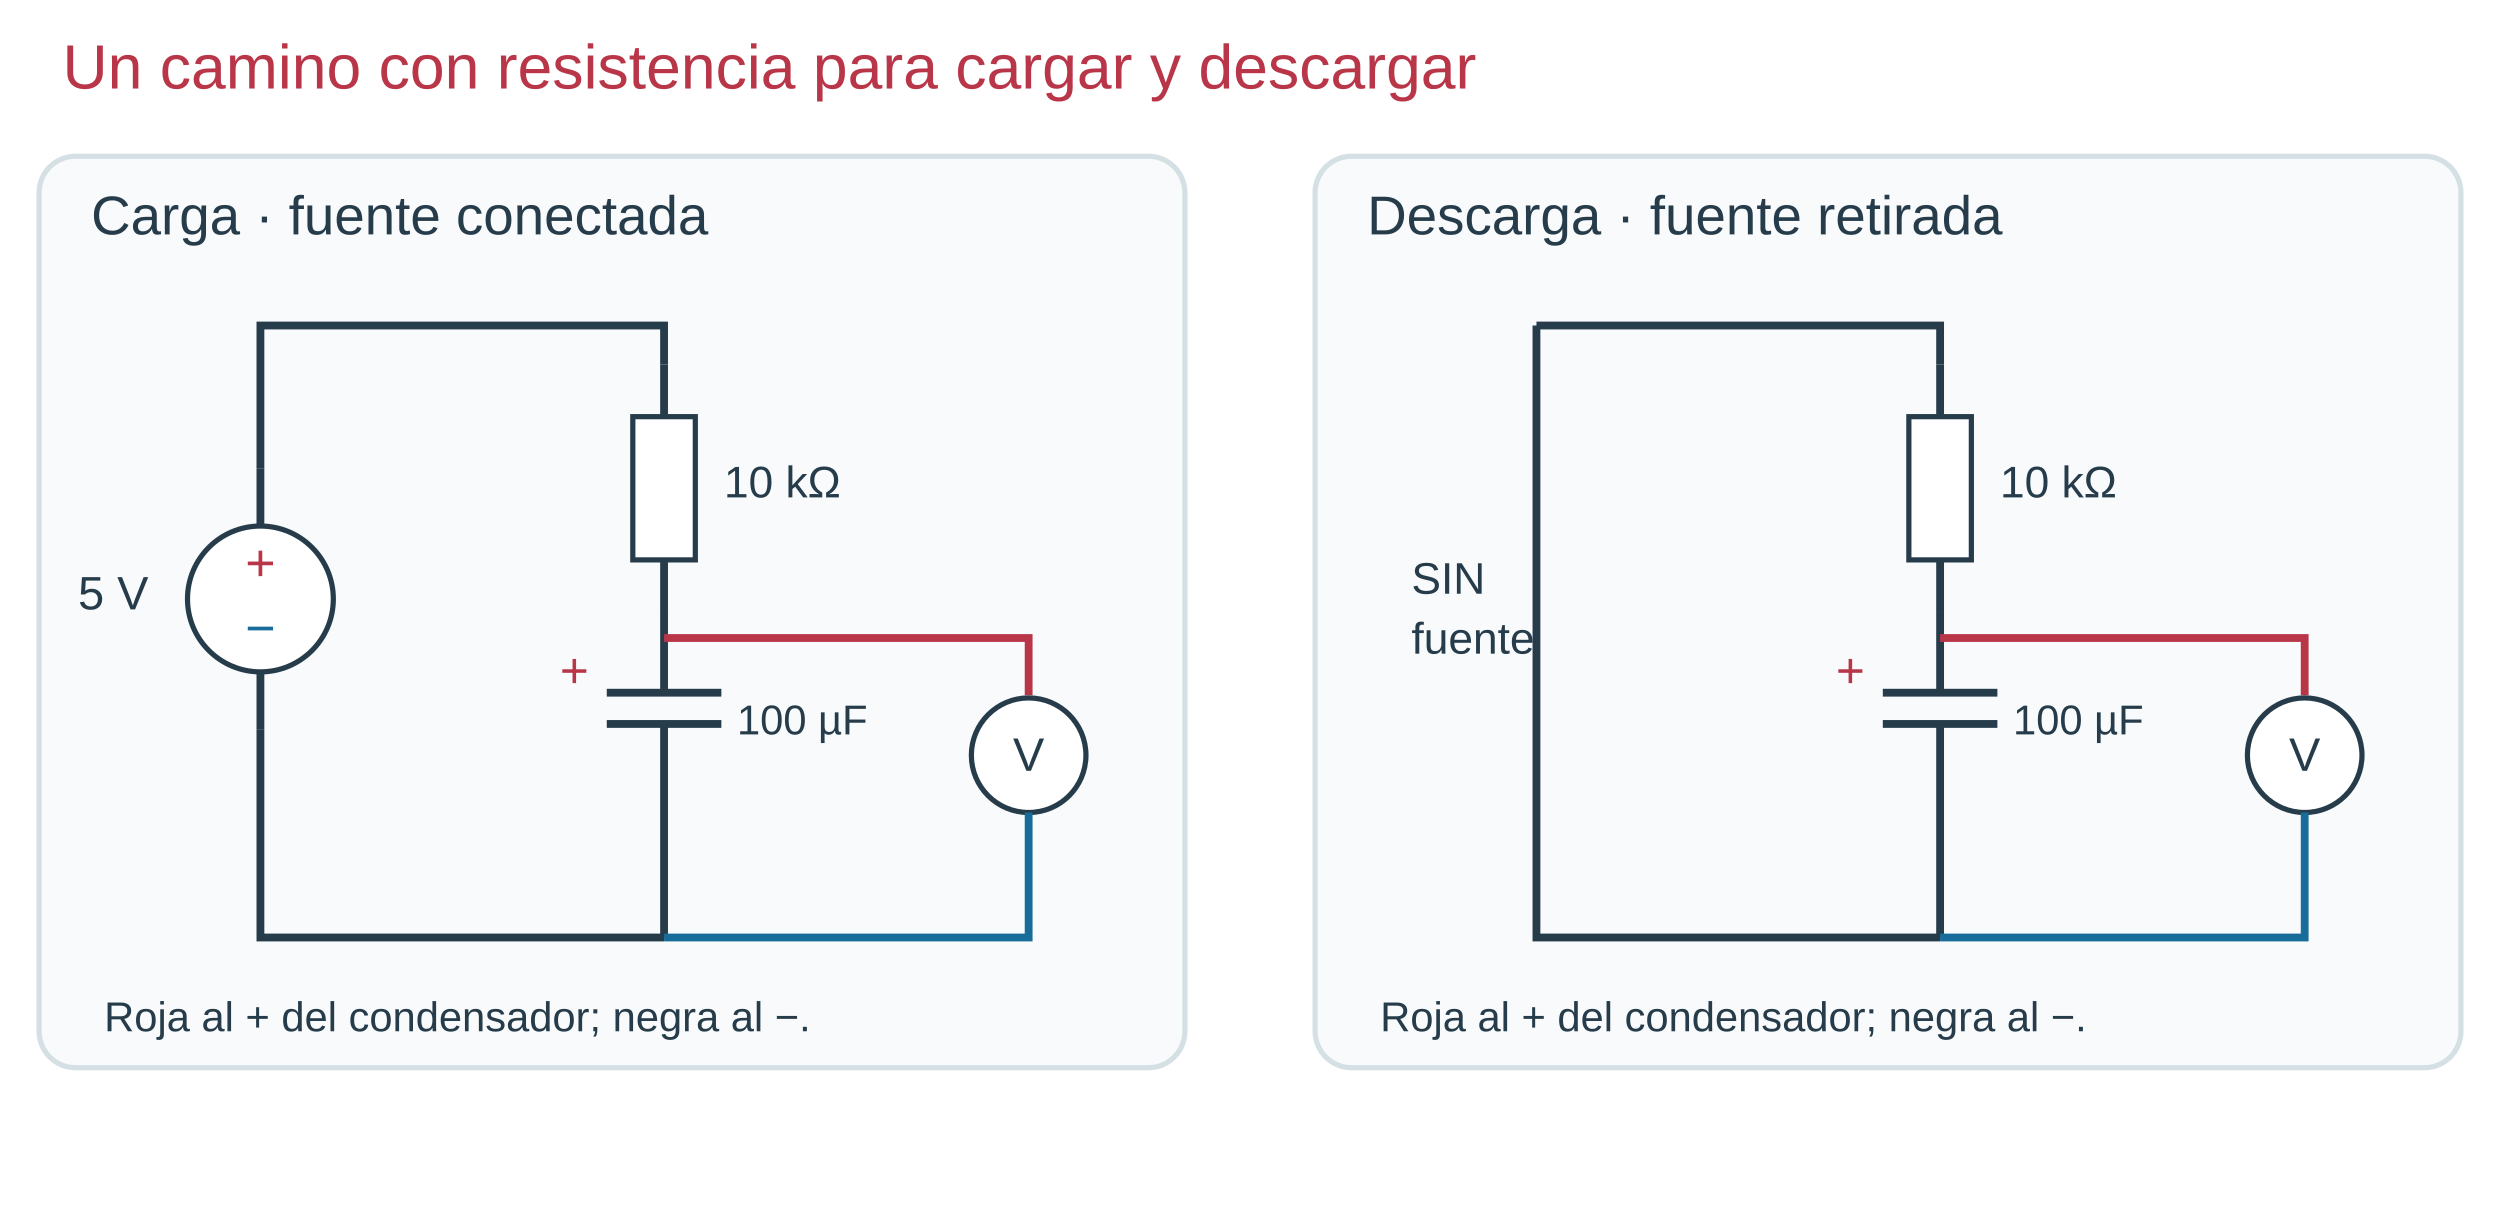
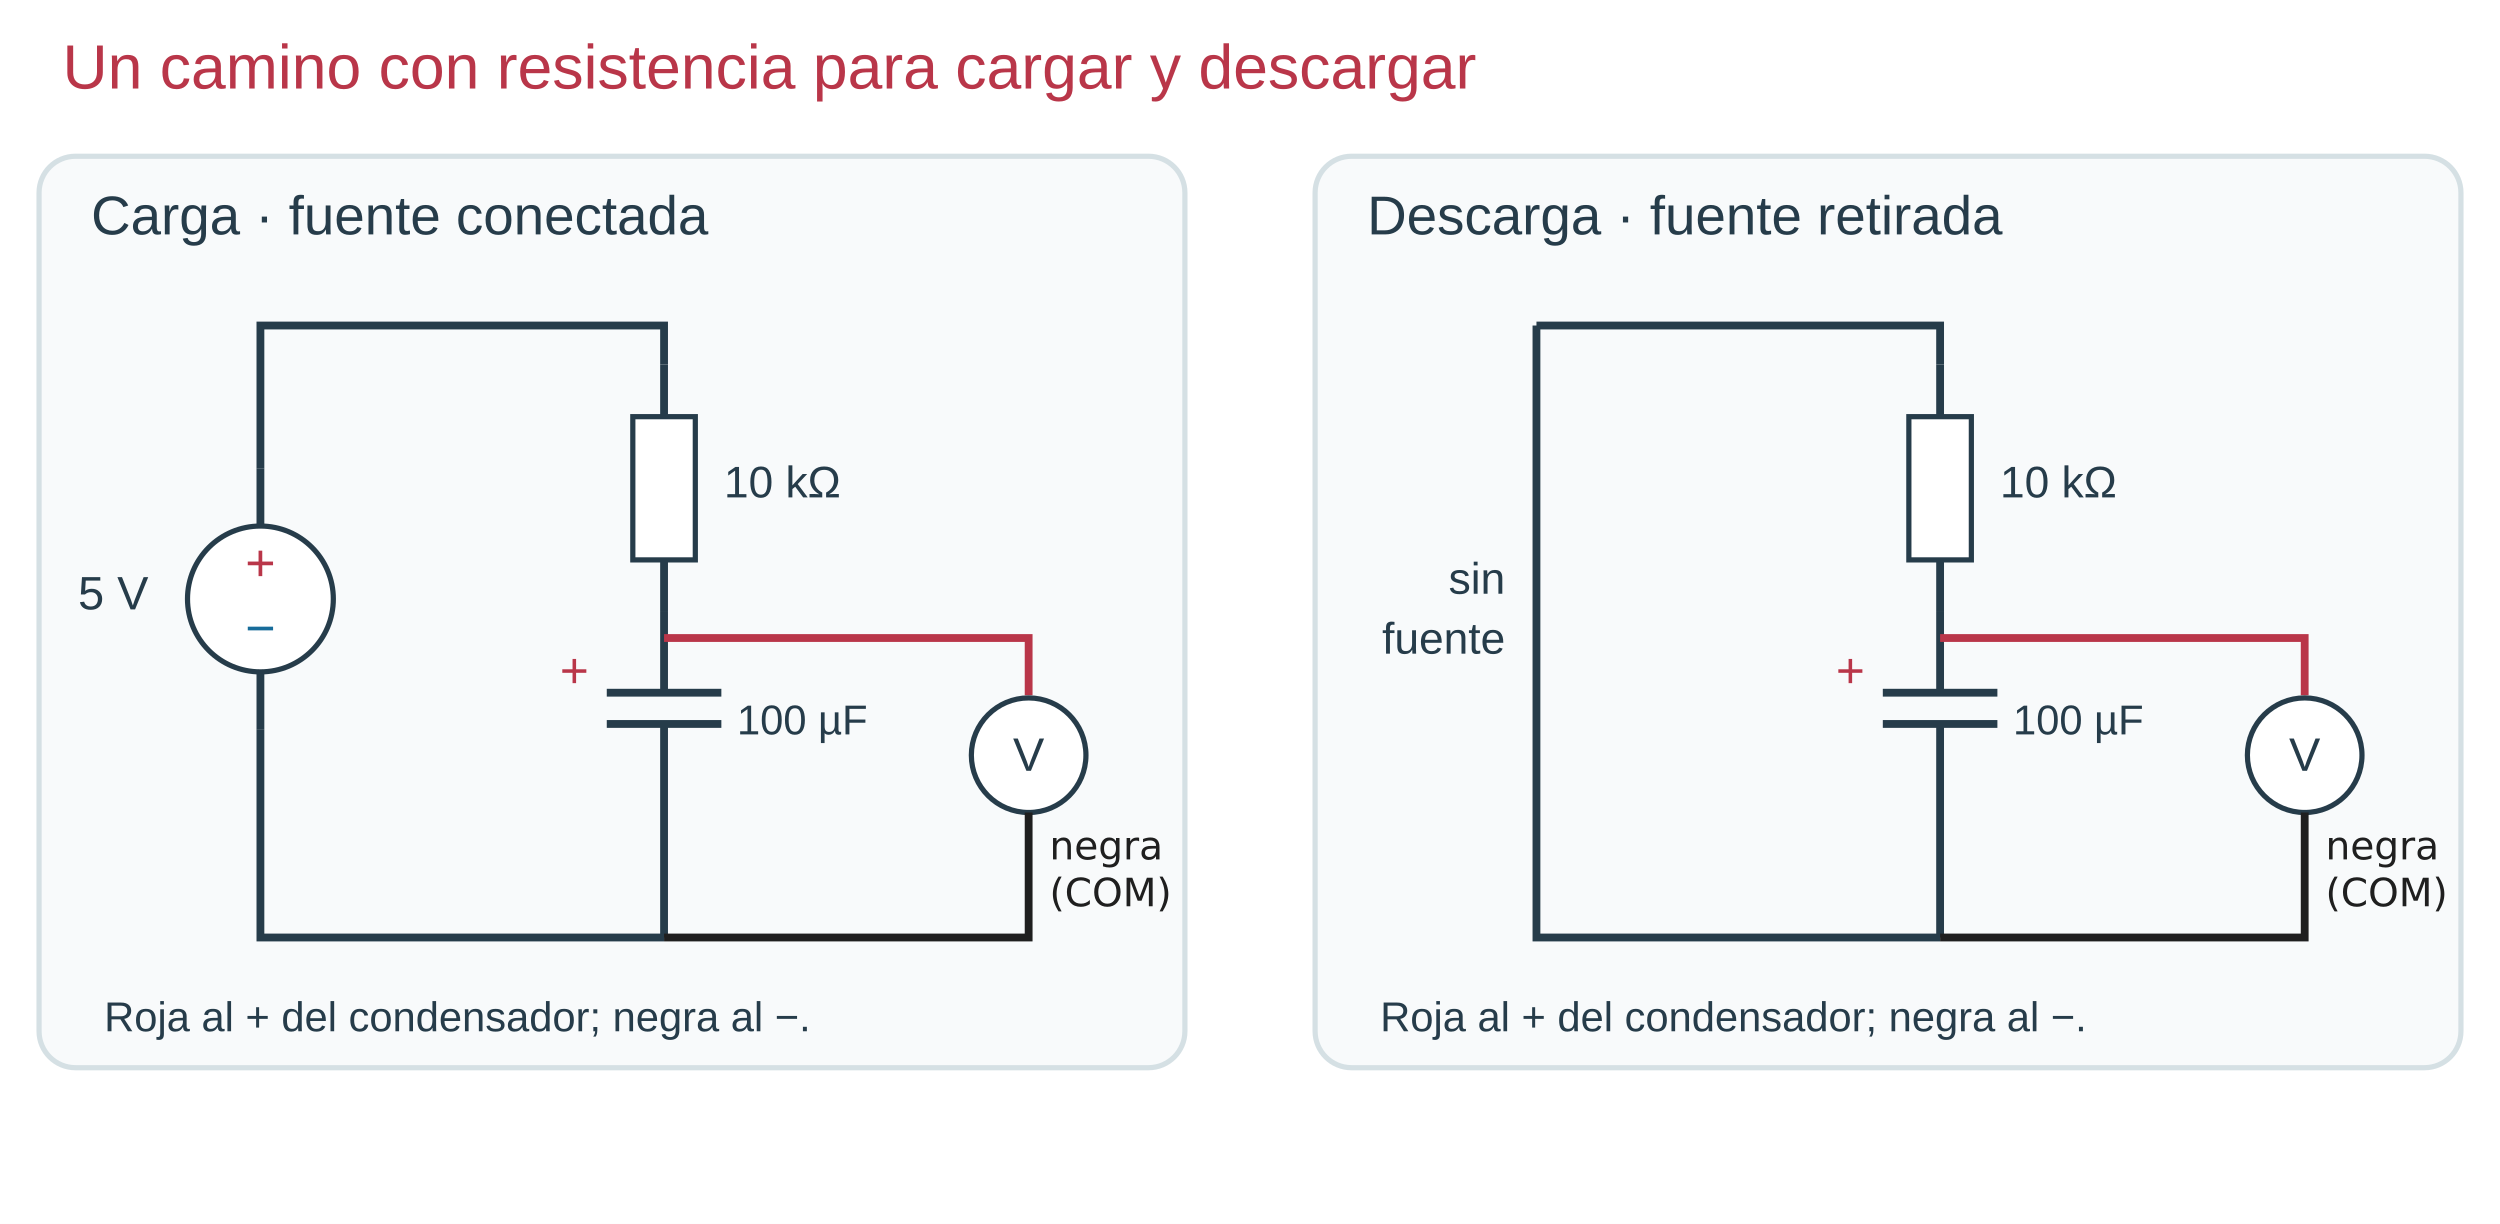
<svg xmlns="http://www.w3.org/2000/svg" viewBox="0 0 960 470" role="img" aria-labelledby="title">
  <rect width="960" height="470" fill="white" />
  <g font-family="Arial, sans-serif">
    <text x="24" y="34" font-size="24" fill="#b93649" text-anchor="start">Un camino con resistencia para cargar y descargar</text>
    <rect x="15" y="60" width="440" height="350" rx="14" fill="#f8fafb" stroke="#d5e0e4" stroke-width="2" />
    <text x="35" y="90" font-size="21" fill="#263c4a" text-anchor="start">Carga · fuente conectada</text>
    <path d="M100,180 L100,202" stroke="#263c4a" stroke-width="3" fill="none" stroke-dasharray="" />
    <circle cx="100" cy="230" r="28" fill="white" stroke="#263c4a" stroke-width="2" />
    <text x="100" y="223" font-size="20" fill="#b93649" text-anchor="middle">+</text>
    <text x="100" y="248" font-size="20" fill="#176c9a" text-anchor="middle">−</text>
    <path d="M100,258 L100,280" stroke="#263c4a" stroke-width="3" fill="none" stroke-dasharray="" />
    <text x="57" y="234" font-size="18" fill="#263c4a" text-anchor="end">5 V</text>
    <path d="M100,180 V125 H255 V140 M100,280 V360 H255" stroke="#263c4a" stroke-width="3" fill="none" />
    <path d="M255,140 L255,160" stroke="#263c4a" stroke-width="3" fill="none" stroke-dasharray="" />
    <rect x="243" y="160" width="24" height="55" rx="0" fill="white" stroke="#263c4a" stroke-width="2" />
    <path d="M255,215 L255,235" stroke="#263c4a" stroke-width="3" fill="none" stroke-dasharray="" />
    <text x="278" y="191" font-size="17" fill="#263c4a" text-anchor="start">10 kΩ</text>
    <path d="M255,235 L255,266" stroke="#263c4a" stroke-width="3" fill="none" stroke-dasharray="" />
    <path d="M233,266 L277,266" stroke="#263c4a" stroke-width="3" fill="none" stroke-dasharray="" />
    <path d="M233,278 L277,278" stroke="#263c4a" stroke-width="3" fill="none" stroke-dasharray="" />
    <path d="M255,278 L255,360" stroke="#263c4a" stroke-width="3" fill="none" stroke-dasharray="" />
    <text x="283" y="282" font-size="16" fill="#263c4a" text-anchor="start">100 µF</text>
    <text x="215" y="264" font-size="19" fill="#b93649" text-anchor="start">+</text>
    <path d="M255,245 H395 V267" stroke="#b93649" stroke-width="3" fill="none" />
    <circle cx="395" cy="290" r="22" fill="white" stroke="#263c4a" stroke-width="2" />
    <text x="395" y="296" font-size="18" fill="#263c4a" text-anchor="middle">V</text>
-     <path d="M395,312 V360 H255" stroke="#176c9a" stroke-width="3" fill="none" />
+     <path d="M395,312 V360 H255" stroke="#1f1f1f" stroke-width="3" fill="none" />
    <text x="40" y="396" font-size="16" fill="#263c4a" text-anchor="start">Roja al + del condensador; negra al −.</text>
    <rect x="505" y="60" width="440" height="350" rx="14" fill="#f8fafb" stroke="#d5e0e4" stroke-width="2" />
    <text x="525" y="90" font-size="21" fill="#263c4a" text-anchor="start">Descarga · fuente retirada</text>
    <path d="M590,125 H745 V140 M590,125 V360 H745" stroke="#263c4a" stroke-width="3" fill="none" />
-     <text x="542" y="228" font-size="17" fill="#263c4a" text-anchor="start">SIN</text>
-     <text x="542" y="251" font-size="17" fill="#263c4a" text-anchor="start">fuente</text>
+     <text x="578" y="228" font-size="17" fill="#263c4a" text-anchor="end">sin</text>
+     <text x="578" y="251" font-size="17" fill="#263c4a" text-anchor="end">fuente</text>
    <path d="M745,140 L745,160" stroke="#263c4a" stroke-width="3" fill="none" stroke-dasharray="" />
    <rect x="733" y="160" width="24" height="55" rx="0" fill="white" stroke="#263c4a" stroke-width="2" />
    <path d="M745,215 L745,235" stroke="#263c4a" stroke-width="3" fill="none" stroke-dasharray="" />
    <text x="768" y="191" font-size="17" fill="#263c4a" text-anchor="start">10 kΩ</text>
    <path d="M745,235 L745,266" stroke="#263c4a" stroke-width="3" fill="none" stroke-dasharray="" />
    <path d="M723,266 L767,266" stroke="#263c4a" stroke-width="3" fill="none" stroke-dasharray="" />
    <path d="M723,278 L767,278" stroke="#263c4a" stroke-width="3" fill="none" stroke-dasharray="" />
    <path d="M745,278 L745,360" stroke="#263c4a" stroke-width="3" fill="none" stroke-dasharray="" />
    <text x="773" y="282" font-size="16" fill="#263c4a" text-anchor="start">100 µF</text>
    <text x="705" y="264" font-size="19" fill="#b93649" text-anchor="start">+</text>
    <path d="M745,245 H885 V267" stroke="#b93649" stroke-width="3" fill="none" />
    <circle cx="885" cy="290" r="22" fill="white" stroke="#263c4a" stroke-width="2" />
    <text x="885" y="296" font-size="18" fill="#263c4a" text-anchor="middle">V</text>
-     <path d="M885,312 V360 H745" stroke="#176c9a" stroke-width="3" fill="none" />
+     <path d="M885,312 V360 H745" stroke="#1f1f1f" stroke-width="3" fill="none" />
    <text x="530" y="396" font-size="16" fill="#263c4a" text-anchor="start">Roja al + del condensador; negra al −.</text>
  </g>
+   <text x="403" y="330" font-size="15" fill="#1f1f1f" text-anchor="start" font-family="Verdana, 'DejaVu Sans', Arial, sans-serif">negra</text>
+   <text x="403" y="348" font-size="15" fill="#1f1f1f" text-anchor="start" font-family="Verdana, 'DejaVu Sans', Arial, sans-serif">(COM)</text>
+   <text x="893" y="330" font-size="15" fill="#1f1f1f" text-anchor="start" font-family="Verdana, 'DejaVu Sans', Arial, sans-serif">negra</text>
+   <text x="893" y="348" font-size="15" fill="#1f1f1f" text-anchor="start" font-family="Verdana, 'DejaVu Sans', Arial, sans-serif">(COM)</text>
</svg>
